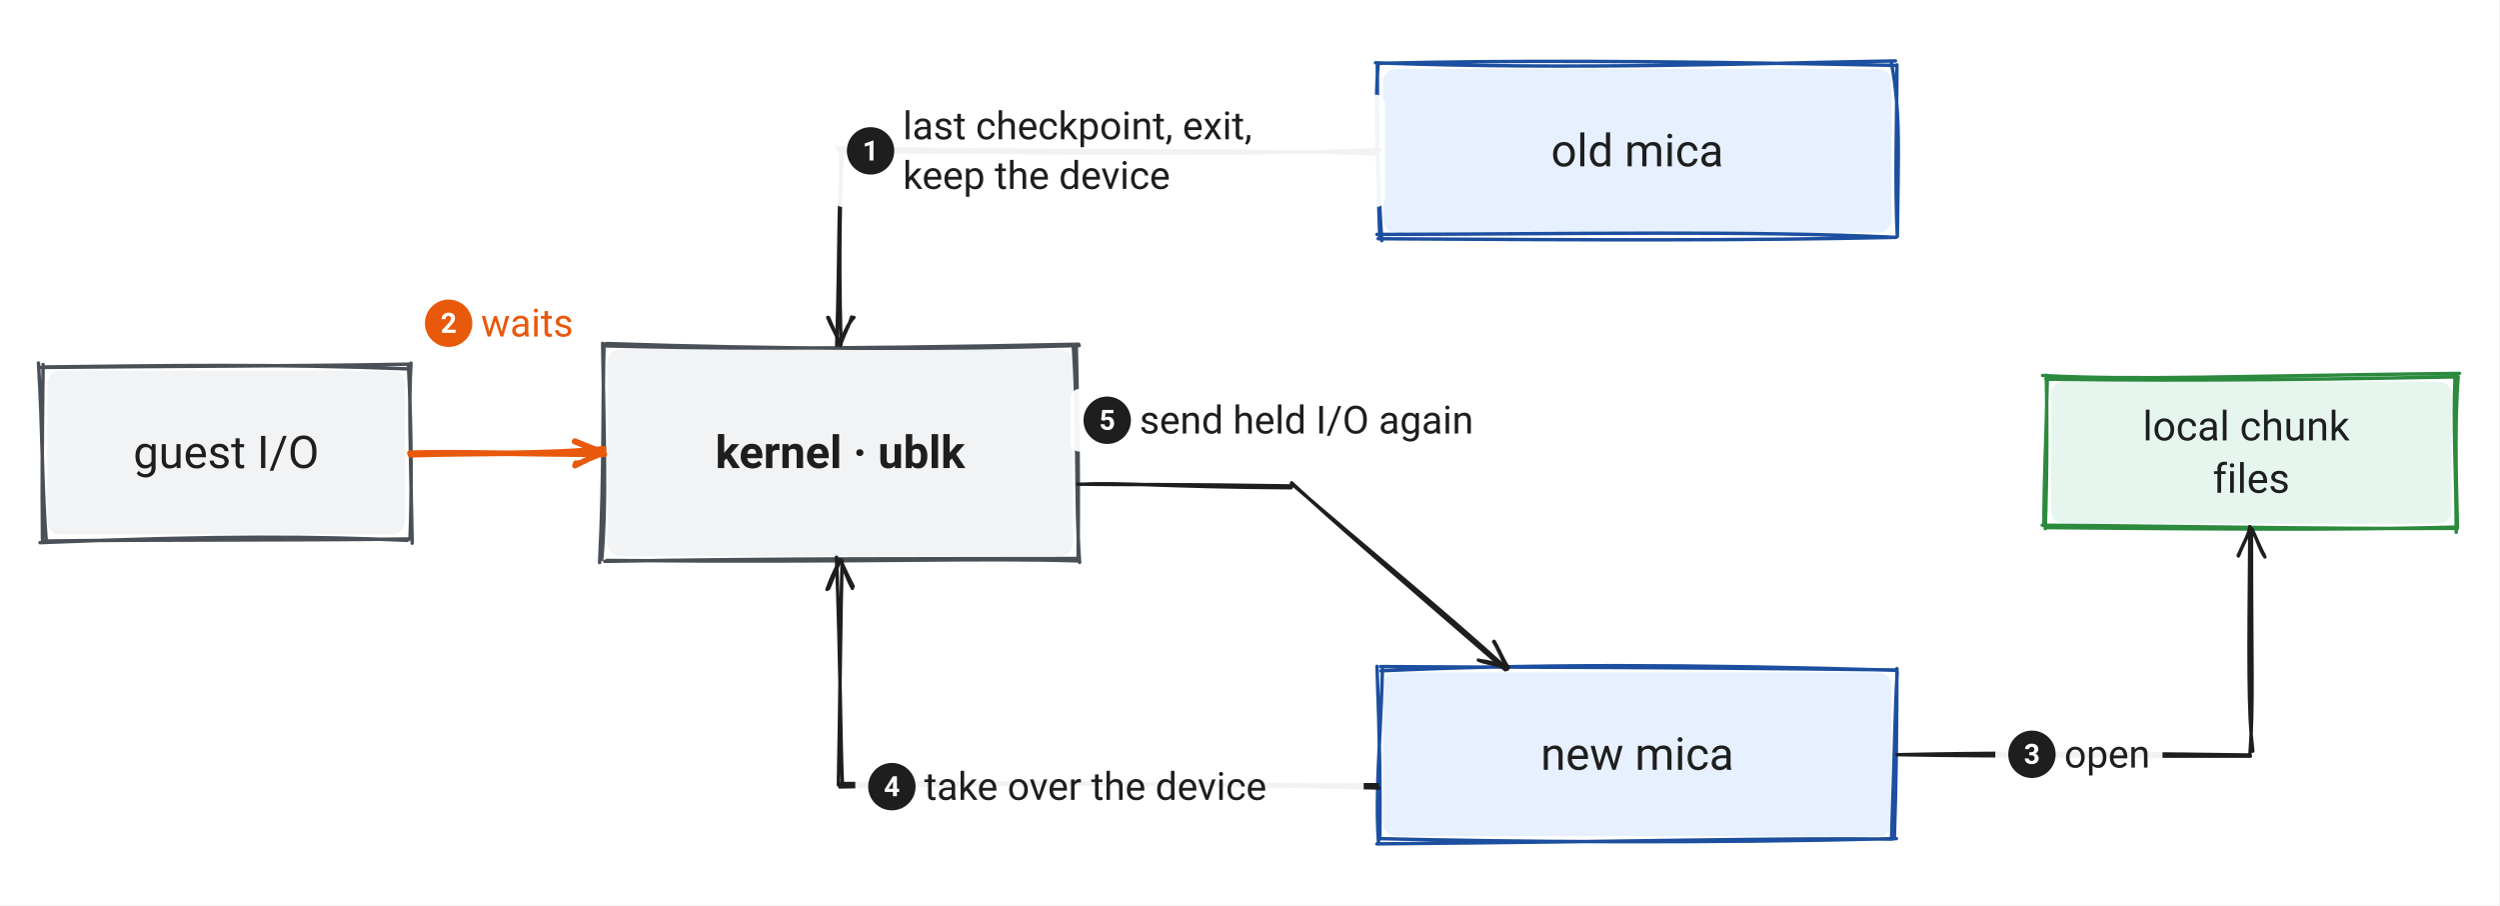
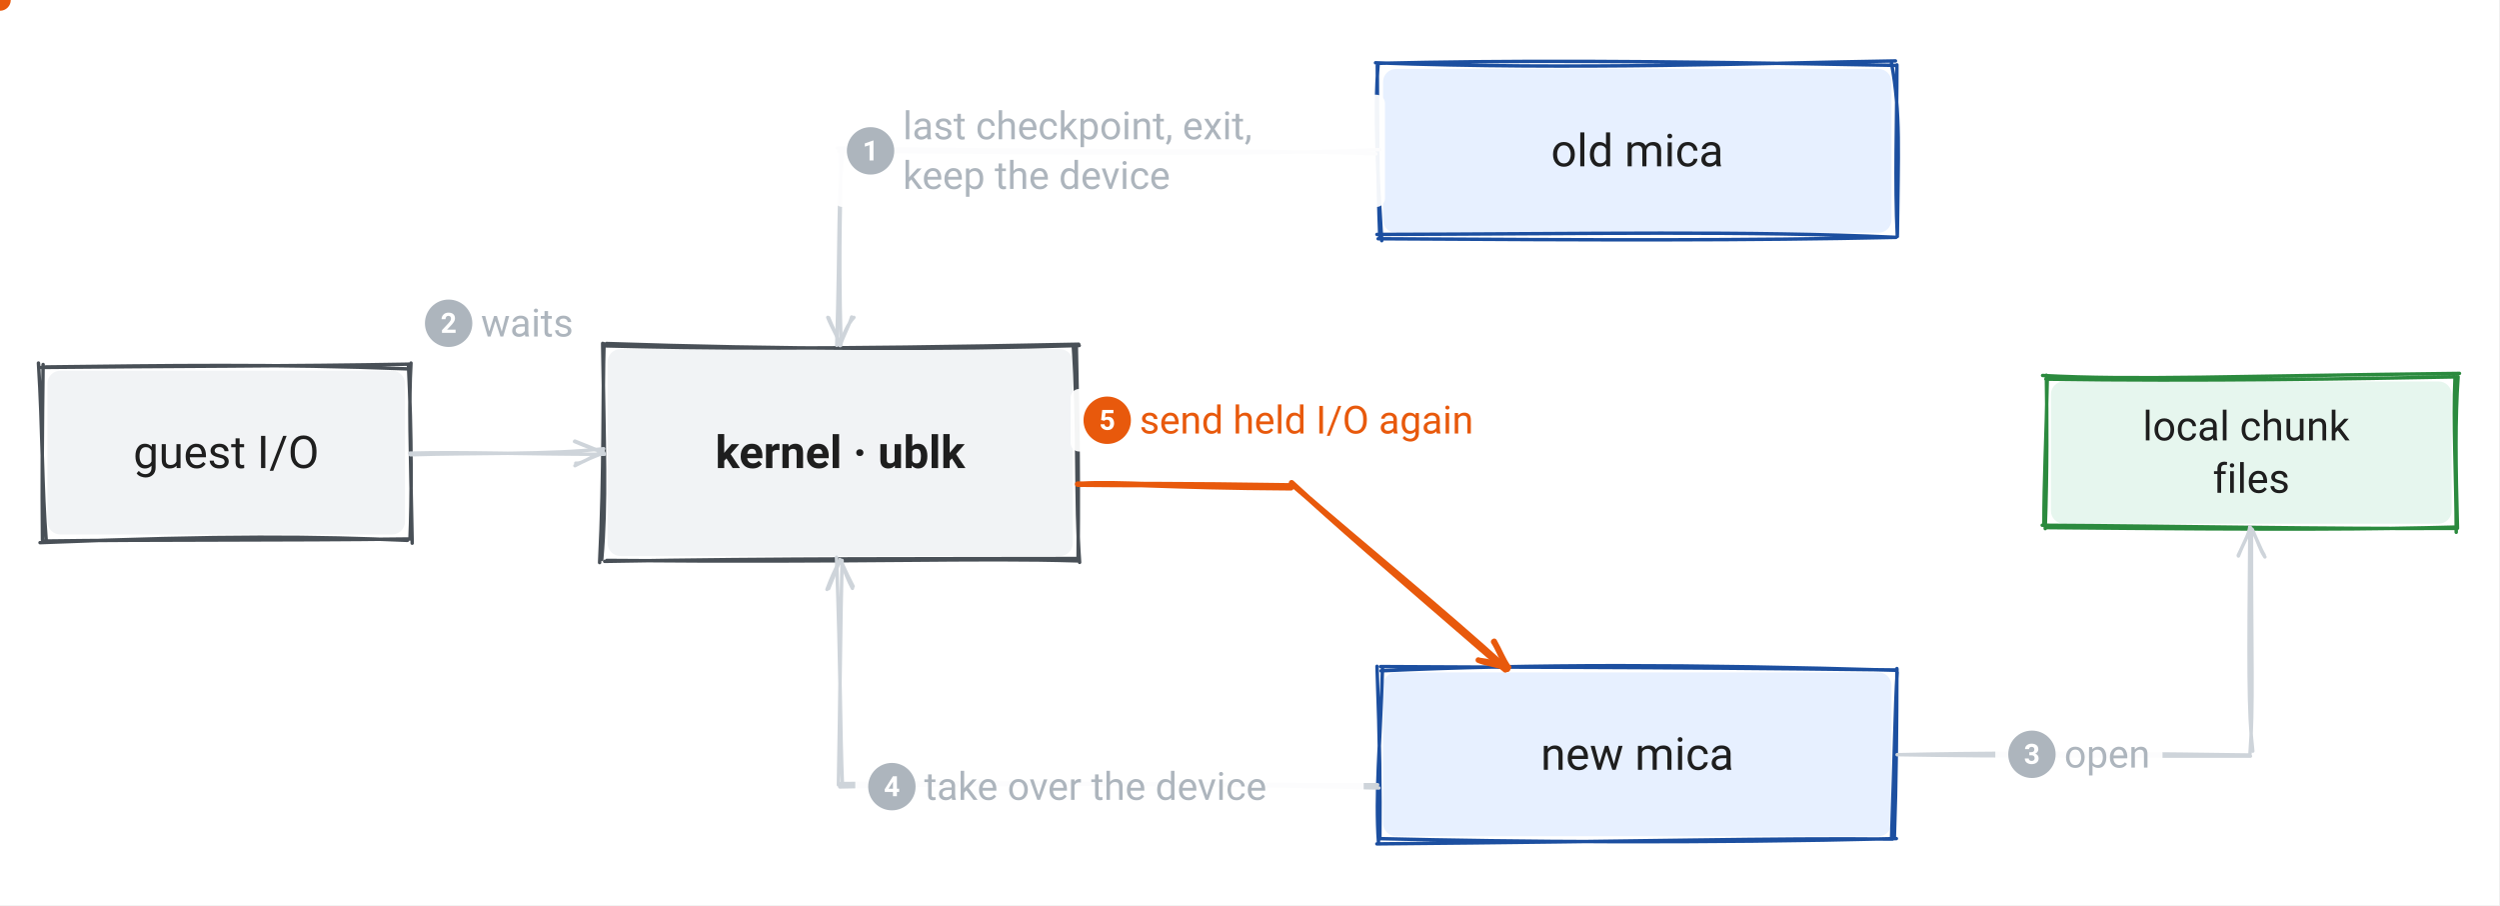
- <svg xmlns="http://www.w3.org/2000/svg" viewBox="0 0 1160 420" width="1160" height="420" font-family="system-ui, -apple-system, 'Segoe UI', Roboto, 'Helvetica Neue', Arial, sans-serif" role="img" aria-label="The old daemon checkpoints and exits but keeps the device. The kernel holds guest I/O. The new daemon opens the local chunk files, takes over the device, and gets the held I/O.">
+ <svg xmlns="http://www.w3.org/2000/svg" viewBox="0 0 1160 420" width="1160" height="420" font-family="system-ui, -apple-system, 'Segoe UI', Roboto, 'Helvetica Neue', Arial, sans-serif" role="img" aria-label="The kernel sends held I/O to the new daemon.">
+   <style>@media (prefers-reduced-motion: reduce) {.flow-dot {display: none}}</style>
  <rect width="100%" height="100%" fill="#ffffff" />
  <rect x="22" y="172" width="166" height="76" rx="6" fill="#f1f3f5" />
  <path d="M21.277 170.262 C75.854 169.633, 128.463 168.743, 189.908 171.183 M19.155 170.498 C78.047 169.899, 136.4 169.935, 189.437 168.975 M190.772 168.463 C189.741 186.976, 190.415 204.212, 191.33 252.046 M189.583 168.934 C191.188 201.597, 191.053 233.154, 190.304 250.076 M189.114 250.733 C147.572 248.874, 104.309 248.325, 18.581 251.795 M190.08 250.072 C131.218 250.827, 70.586 250.344, 20.624 251.044 M21.499 251.45 C19.51 227.145, 19.795 199.456, 17.85 168.452 M19.715 250.459 C19.42 224.483, 19.658 196.382, 20.015 169.129" stroke="#495057" stroke-width="1.6" fill="none" stroke-linecap="round" stroke-linejoin="round" />
  <text font-size="21" fill="#1e1e1e" text-anchor="middle" dominant-baseline="central" font-weight="400">
    <tspan x="105" y="210">guest I/O</tspan>
  </text>
  <rect x="282" y="162" width="216" height="96" rx="6" fill="#f1f3f5" />
  <path d="M281.509 159.393 C360.624 162.079, 441.919 162.323, 500.96 160.329 M279.866 160.463 C328.185 161.699, 375.939 162.236, 500.714 159.712 M498.172 160.129 C500.644 196.13, 499.11 233.509, 501.141 260.948 M499.611 160.232 C500.004 184.941, 500.875 207.195, 500.434 259.201 M500.22 260.259 C452.812 258.751, 403.668 261.119, 281.689 260.04 M500.871 259.157 C432.332 259.326, 363.207 258.97, 280.673 260.476 M278.327 261.039 C280.408 219.949, 279.732 181.021, 280.382 159.512 M279.314 259.533 C281.567 233.591, 280.454 207.346, 279.744 159.333" stroke="#495057" stroke-width="1.6" fill="none" stroke-linecap="round" stroke-linejoin="round" />
  <text font-size="21" fill="#1e1e1e" text-anchor="middle" dominant-baseline="central" font-weight="650">
    <tspan x="390" y="210">kernel · ublk</tspan>
  </text>
  <rect x="642" y="32" width="236" height="76" rx="6" fill="#e7f0ff" />
  <path d="M638.502 29.132 C731.234 32.617, 820.511 29.168, 879.849 28.267 M639.769 29.383 C699.103 28.053, 759.373 27.986, 880.323 30.352 M877.999 29.297 C882.339 52.135, 881.094 71.569, 880.735 108.77 M880.523 30.091 C880.522 57.094, 879.469 84.197, 880.714 109.733 M879.81 110.102 C810.959 106.99, 738.185 108.534, 639.157 108.777 M880.079 110.141 C811.218 111.654, 743.177 111.424, 639.711 110.781 M641.386 111.685 C639.585 82.589, 637.857 51.94, 639.751 29.226 M640.5 110.506 C639.362 83.072, 639.475 53.172, 639.324 30.451" stroke="#1c4fa0" stroke-width="1.6" fill="none" stroke-linecap="round" stroke-linejoin="round" />
  <text font-size="21" fill="#1e1e1e" text-anchor="middle" dominant-baseline="central" font-weight="400">
    <tspan x="760" y="70">old mica</tspan>
  </text>
  <rect x="642" y="312" width="236" height="76" rx="6" fill="#e7f0ff" />
  <path d="M641.034 311.276 C712.283 308.029, 783.521 308.18, 880.538 311.027 M640.86 309.29 C697.26 309.748, 754.081 309.299, 880.592 310.865 M880.653 311.937 C879.621 328.778, 879.478 347.988, 878.044 388.399 M880.517 310.208 C880.443 336.133, 880.27 362.557, 879.32 389.136 M878.48 389.342 C822.247 388.763, 765.78 390.431, 639.123 391.564 M880.275 389.106 C790.238 391.374, 702.698 390.665, 640.729 389.137 M639.905 391.277 C638.296 368.182, 640.655 346.395, 641.733 310.323 M640.515 389.263 C640.71 366.582, 640.543 345.582, 639.185 309.175" stroke="#1c4fa0" stroke-width="1.6" fill="none" stroke-linecap="round" stroke-linejoin="round" />
  <text font-size="21" fill="#1e1e1e" text-anchor="middle" dominant-baseline="central" font-weight="400">
    <tspan x="760" y="350">new mica</tspan>
  </text>
  <rect x="952" y="177" width="186" height="66" rx="6" fill="#e6f6ee" />
  <path d="M948.139 174.225 C991.048 176.509, 1037.236 174.428, 1141.652 173.253 M949.665 175.933 C1021.268 177.022, 1094.224 175.747, 1140.404 174.871 M1139.582 175.051 C1138.6 195.898, 1140.115 221.663, 1140.139 246.987 M1141.01 174.841 C1139.642 194.307, 1139.897 215.566, 1140.715 245.119 M1140.078 245.174 C1075.758 245.479, 1014.737 244.1, 947.967 243.71 M1140.492 244.551 C1100.869 245.614, 1064.043 245.894, 949.962 244.815 M948.755 243.511 C948.712 222.84, 949.899 202.214, 950.312 175.779 M949.364 245.278 C950.319 218.869, 950.183 192.882, 949.897 174.105" stroke="#2b8a3e" stroke-width="1.6" fill="none" stroke-linecap="round" stroke-linejoin="round" />
  <text font-size="19" fill="#1e1e1e" text-anchor="middle" dominant-baseline="central" font-weight="400">
    <tspan x="1045" y="197.84">local chunk</tspan>
    <tspan x="1045" y="222.16">files</tspan>
  </text>
-   <path d="M638.671 71.388 C580.23 69.241, 519.363 70.694, 388.6 68.723 M640.504 69.439 C584.38 71.82, 528.182 71.222, 389.481 70.197 M391.577 68.593 C388.796 89.671, 389.974 109.151, 388.403 160.228 M390.222 69.998 C390.695 89.332, 388.994 109.8, 390.382 159.579" stroke="#1e1e1e" stroke-width="1.6" fill="none" stroke-linecap="round" stroke-linejoin="round" />
-   <path d="M384.245 147.273 C386.096 151.991, 388.547 155.704, 390.259 160.223 M384.646 147.418 C386.259 151.533, 388.546 155.748, 389.811 159.7 M389.862 160.312 C391.387 155.354, 393.444 150.407, 396.376 147.282 M390.009 160.356 C391.548 155.462, 394.09 151.304, 395.318 147.092" stroke="#1e1e1e" stroke-width="1.6" fill="none" stroke-linecap="round" stroke-linejoin="round" />
+   <path d="M638.671 71.388 C580.23 69.241, 519.363 70.694, 388.6 68.723 M640.504 69.439 C584.38 71.82, 528.182 71.222, 389.481 70.197 M391.577 68.593 C388.796 89.671, 389.974 109.151, 388.403 160.228 M390.222 69.998 C390.695 89.332, 388.994 109.8, 390.382 159.579" stroke="#ced4da" stroke-width="1.6" fill="none" stroke-linecap="round" stroke-linejoin="round" />
+   <path d="M384.245 147.273 C386.096 151.991, 388.547 155.704, 390.259 160.223 M384.646 147.418 C386.259 151.533, 388.546 155.748, 389.811 159.7 M389.862 160.312 C391.387 155.354, 393.444 150.407, 396.376 147.282 M390.009 160.356 C391.548 155.462, 394.09 151.304, 395.318 147.092" stroke="#ced4da" stroke-width="1.6" fill="none" stroke-linecap="round" stroke-linejoin="round" />
  <rect x="387.1" y="43.96" width="255.8" height="52.08" rx="4" fill="#ffffff" opacity="0.94" />
-   <circle cx="404.1" cy="70" r="11" fill="#1e1e1e" />
+   <circle cx="404.1" cy="70" r="11" fill="#adb5bd" />
  <text x="404.1" y="70" font-size="13" font-weight="700" fill="#ffffff" text-anchor="middle" dominant-baseline="central">1</text>
-   <text font-size="18" fill="#1e1e1e" text-anchor="start" dominant-baseline="central" font-weight="400">
+   <text font-size="18" fill="#adb5bd" text-anchor="start" dominant-baseline="central" font-weight="400">
    <tspan x="419.1" y="58.48">last checkpoint, exit,</tspan>
    <tspan x="419.1" y="81.52">keep the device</tspan>
  </text>
-   <path d="M190.497 211.02 C220.651 210.056, 255.662 211.031, 280.216 208.206 M190.24 210.263 C215.693 209.605, 243.656 210.751, 280.555 210.796" stroke="#e8590c" stroke-width="2.6" fill="none" stroke-linecap="round" stroke-linejoin="round" />
-   <path d="M267.256 214.913 C270.102 215.246, 273.11 212.724, 279.997 209.282 M266.873 216.094 C272.124 213.254, 276.536 211.535, 279.978 210.255 M280.114 209.806 C275.228 208.442, 272.596 207.32, 266.681 204.851 M280.391 210.352 C276.327 208.311, 272.25 206.91, 266.848 204.669" stroke="#e8590c" stroke-width="2.6" fill="none" stroke-linecap="round" stroke-linejoin="round" />
+   <path d="M190.497 211.02 C220.651 210.056, 255.662 211.031, 280.216 208.206 M190.24 210.263 C215.693 209.605, 243.656 210.751, 280.555 210.796" stroke="#ced4da" stroke-width="1.6" fill="none" stroke-linecap="round" stroke-linejoin="round" />
+   <path d="M267.256 214.913 C270.102 215.246, 273.11 212.724, 279.997 209.282 M266.873 216.094 C272.124 213.254, 276.536 211.535, 279.978 210.255 M280.114 209.806 C275.228 208.442, 272.596 207.32, 266.681 204.851 M280.391 210.352 C276.327 208.311, 272.25 206.91, 266.848 204.669" stroke="#ced4da" stroke-width="1.6" fill="none" stroke-linecap="round" stroke-linejoin="round" />
  <rect x="191.25" y="135.48" width="87.5" height="29.04" rx="4" fill="#ffffff" opacity="0.94" />
-   <circle cx="208.25" cy="150" r="11" fill="#e8590c" />
+   <circle cx="208.25" cy="150" r="11" fill="#adb5bd" />
  <text x="208.25" y="150" font-size="13" font-weight="700" fill="#ffffff" text-anchor="middle" dominant-baseline="central">2</text>
-   <text font-size="18" fill="#e8590c" text-anchor="start" dominant-baseline="central" font-weight="400">
+   <text font-size="18" fill="#adb5bd" text-anchor="start" dominant-baseline="central" font-weight="400">
    <tspan x="223.25" y="150">waits</tspan>
  </text>
-   <path d="M880.643 350.195 C918.778 349.383, 955.736 349.082, 1043.831 350.32 M880.611 350.164 C930.465 351.066, 981.663 350.83, 1044.616 350.852 M1045.709 348.526 C1043.588 330.368, 1043.787 308.232, 1044.355 244.389 M1044.368 350.343 C1046.135 328.066, 1045.001 304.849, 1045.108 245.9" stroke="#1e1e1e" stroke-width="1.6" fill="none" stroke-linecap="round" stroke-linejoin="round" />
-   <path d="M1051.34 258.424 C1048.95 254.957, 1048.468 252.009, 1045.438 245.609 M1050.989 257.501 C1049.125 254.517, 1047.893 250.419, 1044.942 245.175 M1044.336 244.461 C1043.687 248.696, 1041.927 250.576, 1039.043 257.981 M1044.649 245.305 C1043.395 248.475, 1041.749 251.647, 1038.956 257.718" stroke="#1e1e1e" stroke-width="1.6" fill="none" stroke-linecap="round" stroke-linejoin="round" />
+   <path d="M880.643 350.195 C918.778 349.383, 955.736 349.082, 1043.831 350.32 M880.611 350.164 C930.465 351.066, 981.663 350.83, 1044.616 350.852 M1045.709 348.526 C1043.588 330.368, 1043.787 308.232, 1044.355 244.389 M1044.368 350.343 C1046.135 328.066, 1045.001 304.849, 1045.108 245.9" stroke="#ced4da" stroke-width="1.6" fill="none" stroke-linecap="round" stroke-linejoin="round" />
+   <path d="M1051.34 258.424 C1048.95 254.957, 1048.468 252.009, 1045.438 245.609 M1050.989 257.501 C1049.125 254.517, 1047.893 250.419, 1044.942 245.175 M1044.336 244.461 C1043.687 248.696, 1041.927 250.576, 1039.043 257.981 M1044.649 245.305 C1043.395 248.475, 1041.749 251.647, 1038.956 257.718" stroke="#ced4da" stroke-width="1.6" fill="none" stroke-linecap="round" stroke-linejoin="round" />
  <rect x="926.2" y="335.48" width="77.6" height="29.04" rx="4" fill="#ffffff" opacity="0.94" />
-   <circle cx="943.2" cy="350" r="11" fill="#1e1e1e" />
+   <circle cx="943.2" cy="350" r="11" fill="#adb5bd" />
  <text x="943.2" y="350" font-size="13" font-weight="700" fill="#ffffff" text-anchor="middle" dominant-baseline="central">3</text>
-   <text font-size="18" fill="#1e1e1e" text-anchor="start" dominant-baseline="central" font-weight="400">
+   <text font-size="18" fill="#adb5bd" text-anchor="start" dominant-baseline="central" font-weight="400">
    <tspan x="958.2" y="350">open</tspan>
  </text>
-   <path d="M639.477 364.115 C557.236 364.184, 474.754 362.543, 389.566 363.587 M640.069 365.625 C560.066 363.84, 479.741 363.025, 389.83 365.142 M391.041 364.135 C390.012 339.402, 390.266 311.976, 388.291 258.565 M389.175 364.201 C389.914 326.126, 390.191 286.425, 390.883 260.034" stroke="#1e1e1e" stroke-width="1.6" fill="none" stroke-linecap="round" stroke-linejoin="round" />
-   <path d="M396.009 272.073 C394.538 269.293, 392.751 265.63, 390.454 260.55 M395.684 272.999 C393.81 269.626, 392.454 265.829, 389.992 259.769 M389.944 259.846 C387.438 264.776, 386.013 267.708, 383.875 273.496 M389.846 259.606 C389.062 262.637, 387.777 265.166, 384.638 273.116" stroke="#1e1e1e" stroke-width="1.6" fill="none" stroke-linecap="round" stroke-linejoin="round" />
+   <path d="M639.477 364.115 C557.236 364.184, 474.754 362.543, 389.566 363.587 M640.069 365.625 C560.066 363.84, 479.741 363.025, 389.83 365.142 M391.041 364.135 C390.012 339.402, 390.266 311.976, 388.291 258.565 M389.175 364.201 C389.914 326.126, 390.191 286.425, 390.883 260.034" stroke="#ced4da" stroke-width="1.6" fill="none" stroke-linecap="round" stroke-linejoin="round" />
+   <path d="M396.009 272.073 C394.538 269.293, 392.751 265.63, 390.454 260.55 M395.684 272.999 C393.81 269.626, 392.454 265.829, 389.992 259.769 M389.944 259.846 C387.438 264.776, 386.013 267.708, 383.875 273.496 M389.846 259.606 C389.062 262.637, 387.777 265.166, 384.638 273.116" stroke="#ced4da" stroke-width="1.6" fill="none" stroke-linecap="round" stroke-linejoin="round" />
  <rect x="397" y="350.48" width="236" height="29.04" rx="4" fill="#ffffff" opacity="0.94" />
-   <circle cx="414" cy="365" r="11" fill="#1e1e1e" />
+   <circle cx="414" cy="365" r="11" fill="#adb5bd" />
  <text x="414" y="365" font-size="13" font-weight="700" fill="#ffffff" text-anchor="middle" dominant-baseline="central">4</text>
-   <text font-size="18" fill="#1e1e1e" text-anchor="start" dominant-baseline="central" font-weight="400">
+   <text font-size="18" fill="#adb5bd" text-anchor="start" dominant-baseline="central" font-weight="400">
    <tspan x="429" y="365">take over the device</tspan>
  </text>
-   <path d="M501.733 224.714 C520.713 223.686, 539.875 225.985, 599.232 226.317 M500.244 224.652 C522.687 224.984, 545.271 224.609, 600.605 225.483 M599.535 224.02 C621.197 243.892, 640.728 260.689, 698.748 310.801 M599.503 224.381 C634.087 254.37, 669.409 282.95, 699.736 310.519" stroke="#1e1e1e" stroke-width="1.6" fill="none" stroke-linecap="round" stroke-linejoin="round" />
-   <path d="M686.228 306.272 C689.068 307.598, 692.625 307.79, 699.246 309.933 M686.93 306.485 C690.627 306.854, 694.379 308.043, 700.27 309.582 M699.215 310.094 C697.484 305.723, 694.975 300.175, 693.34 297.75 M700.112 309.646 C697.673 306.294, 696.034 301.827, 693.589 297.581" stroke="#1e1e1e" stroke-width="1.6" fill="none" stroke-linecap="round" stroke-linejoin="round" />
+   <path d="M501.733 224.714 C520.713 223.686, 539.875 225.985, 599.232 226.317 M500.244 224.652 C522.687 224.984, 545.271 224.609, 600.605 225.483 M599.535 224.02 C621.197 243.892, 640.728 260.689, 698.748 310.801 M599.503 224.381 C634.087 254.37, 669.409 282.95, 699.736 310.519" stroke="#e8590c" stroke-width="2.6" fill="none" stroke-linecap="round" stroke-linejoin="round" />
+   <path d="M686.228 306.272 C689.068 307.598, 692.625 307.79, 699.246 309.933 M686.93 306.485 C690.627 306.854, 694.379 308.043, 700.27 309.582 M699.215 310.094 C697.484 305.723, 694.975 300.175, 693.34 297.75 M700.112 309.646 C697.673 306.294, 696.034 301.827, 693.589 297.581" stroke="#e8590c" stroke-width="2.6" fill="none" stroke-linecap="round" stroke-linejoin="round" />
+   <circle class="flow-dot" r="5" fill="#e8590c" aria-hidden="true">
+     <animateMotion path="M500,225 L600,225 L700,310" dur="2.4s" repeatCount="indefinite" />
+     <animate attributeName="opacity" values="0;0.8;0.8;0" keyTimes="0;0.1;0.9;1" dur="2.4s" repeatCount="indefinite" />
+   </circle>
  <rect x="496.95" y="180.48" width="226.1" height="29.04" rx="4" fill="#ffffff" opacity="0.94" />
-   <circle cx="513.95" cy="195" r="11" fill="#1e1e1e" />
+   <circle cx="513.95" cy="195" r="11" fill="#e8590c" />
  <text x="513.95" y="195" font-size="13" font-weight="700" fill="#ffffff" text-anchor="middle" dominant-baseline="central">5</text>
-   <text font-size="18" fill="#1e1e1e" text-anchor="start" dominant-baseline="central" font-weight="400">
+   <text font-size="18" fill="#e8590c" text-anchor="start" dominant-baseline="central" font-weight="400">
    <tspan x="528.95" y="195">send held I/O again</tspan>
  </text>
</svg>
